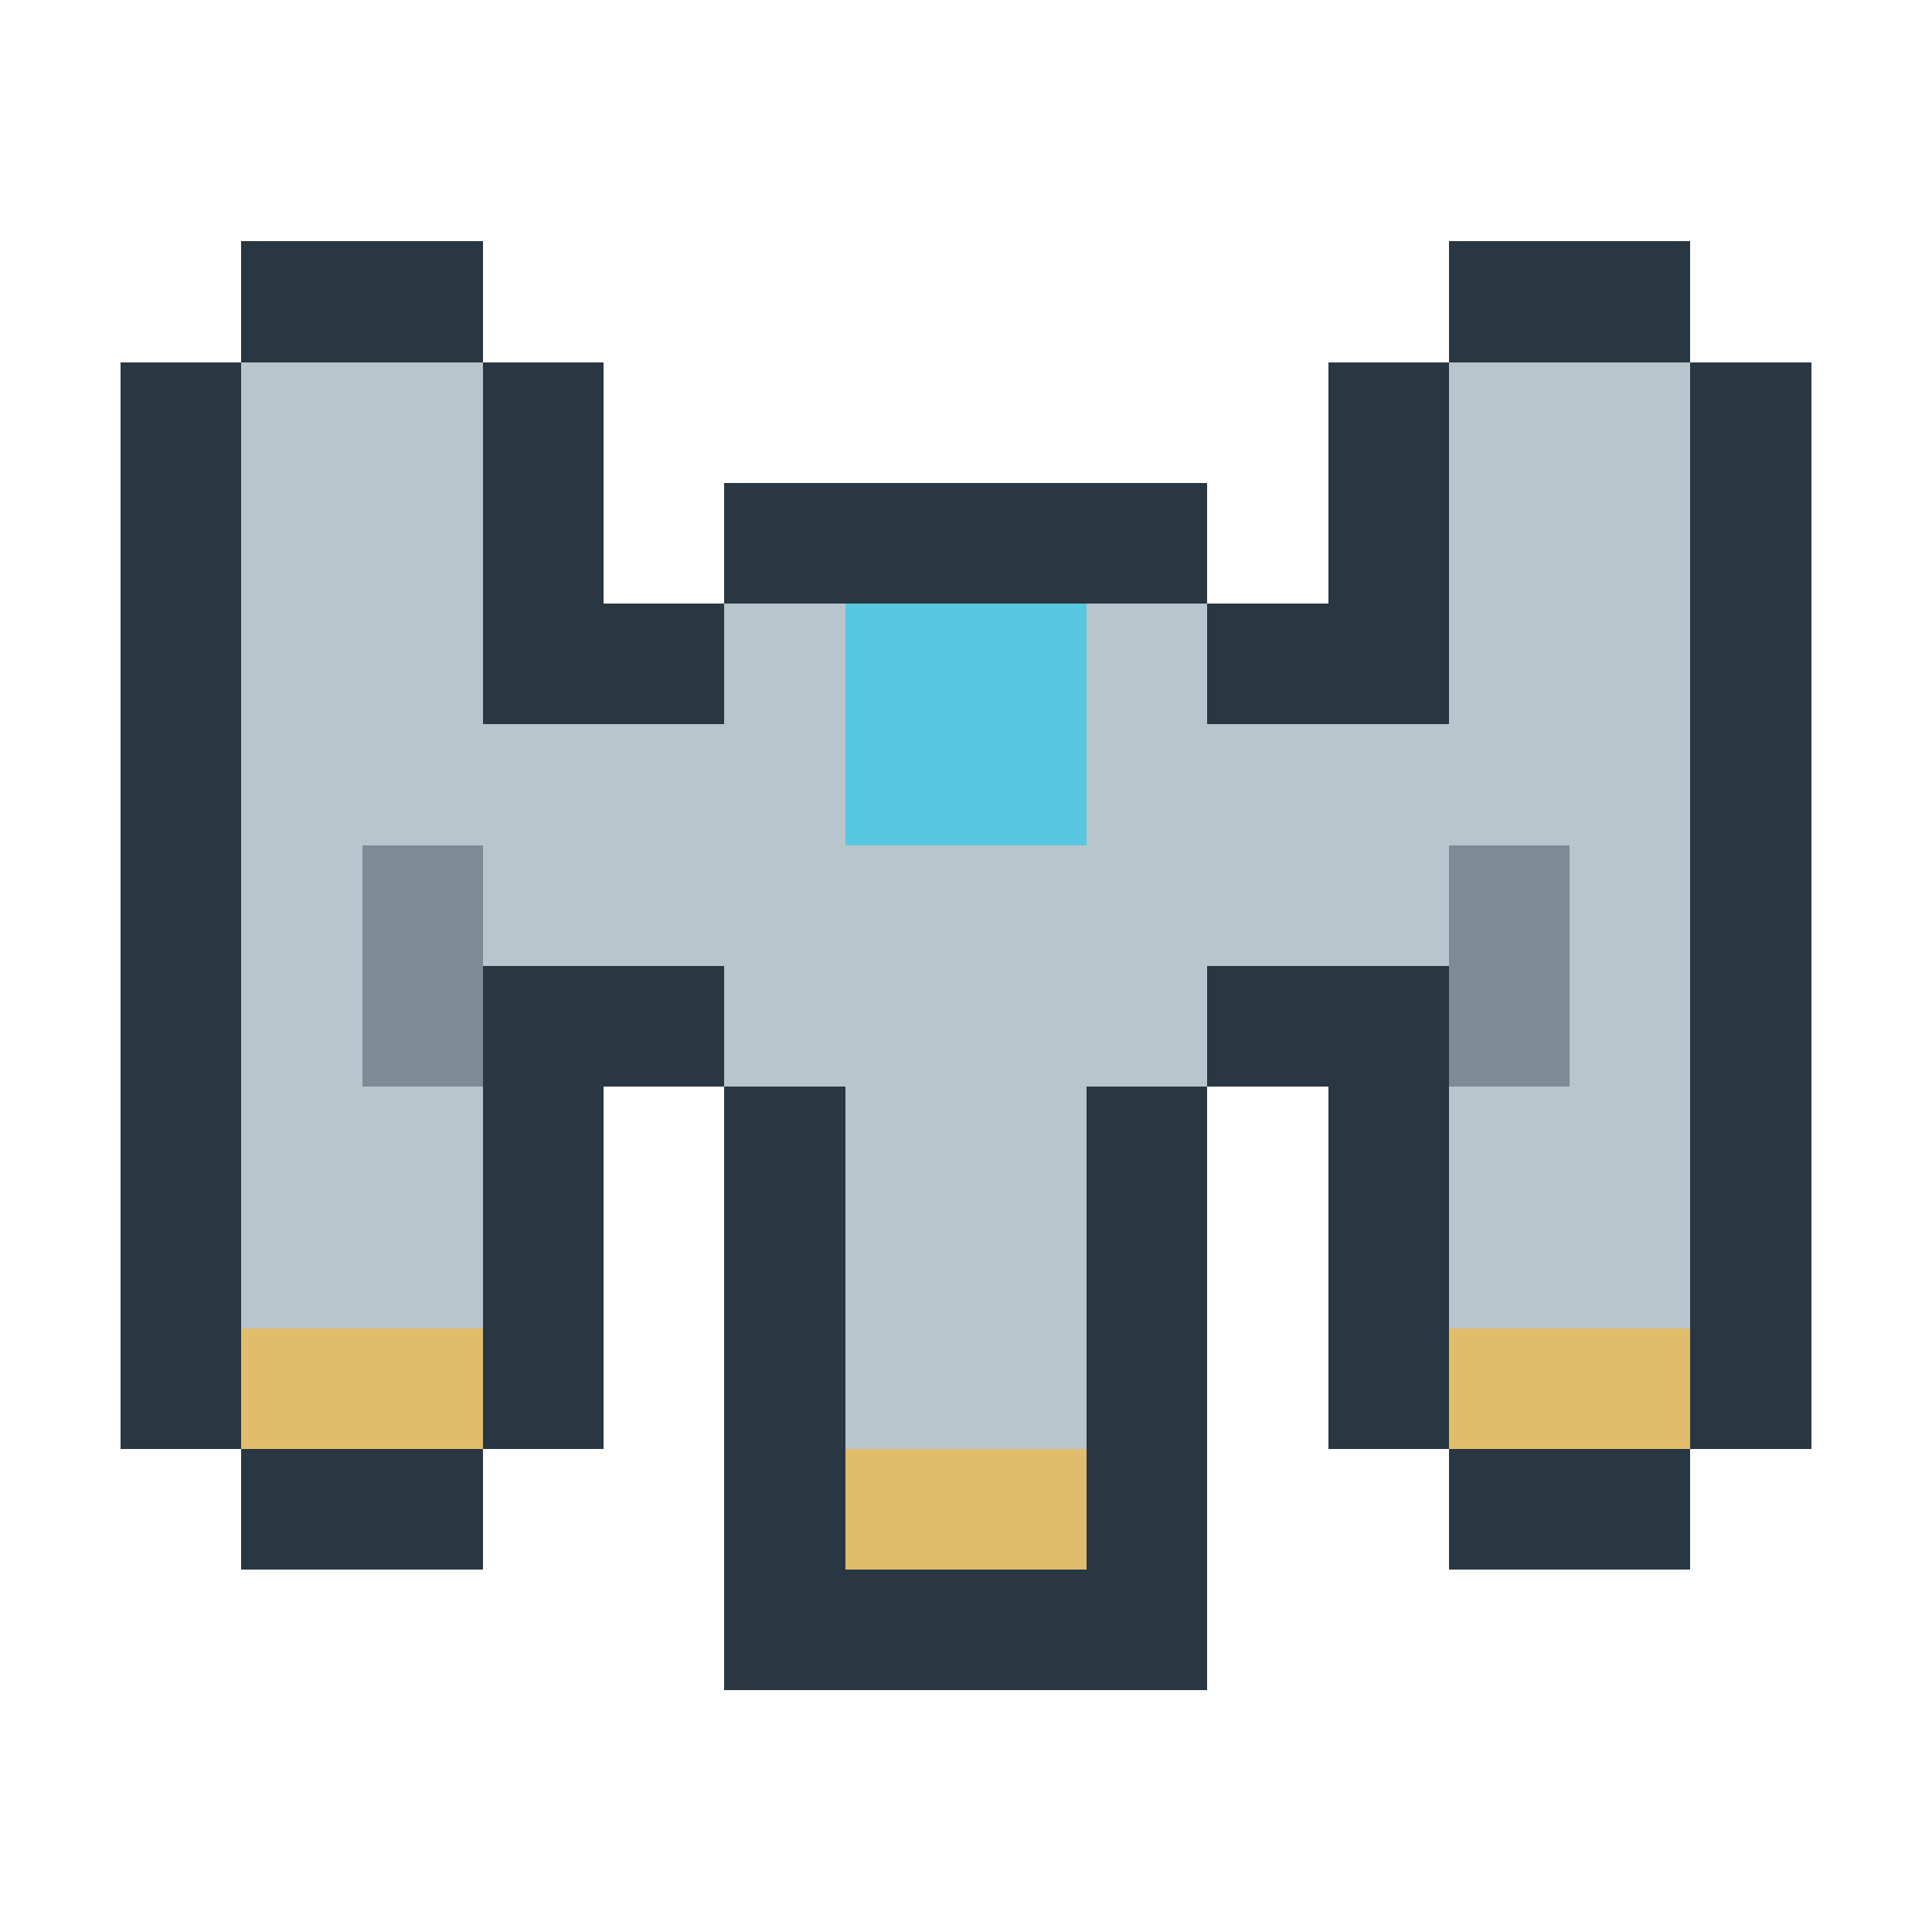
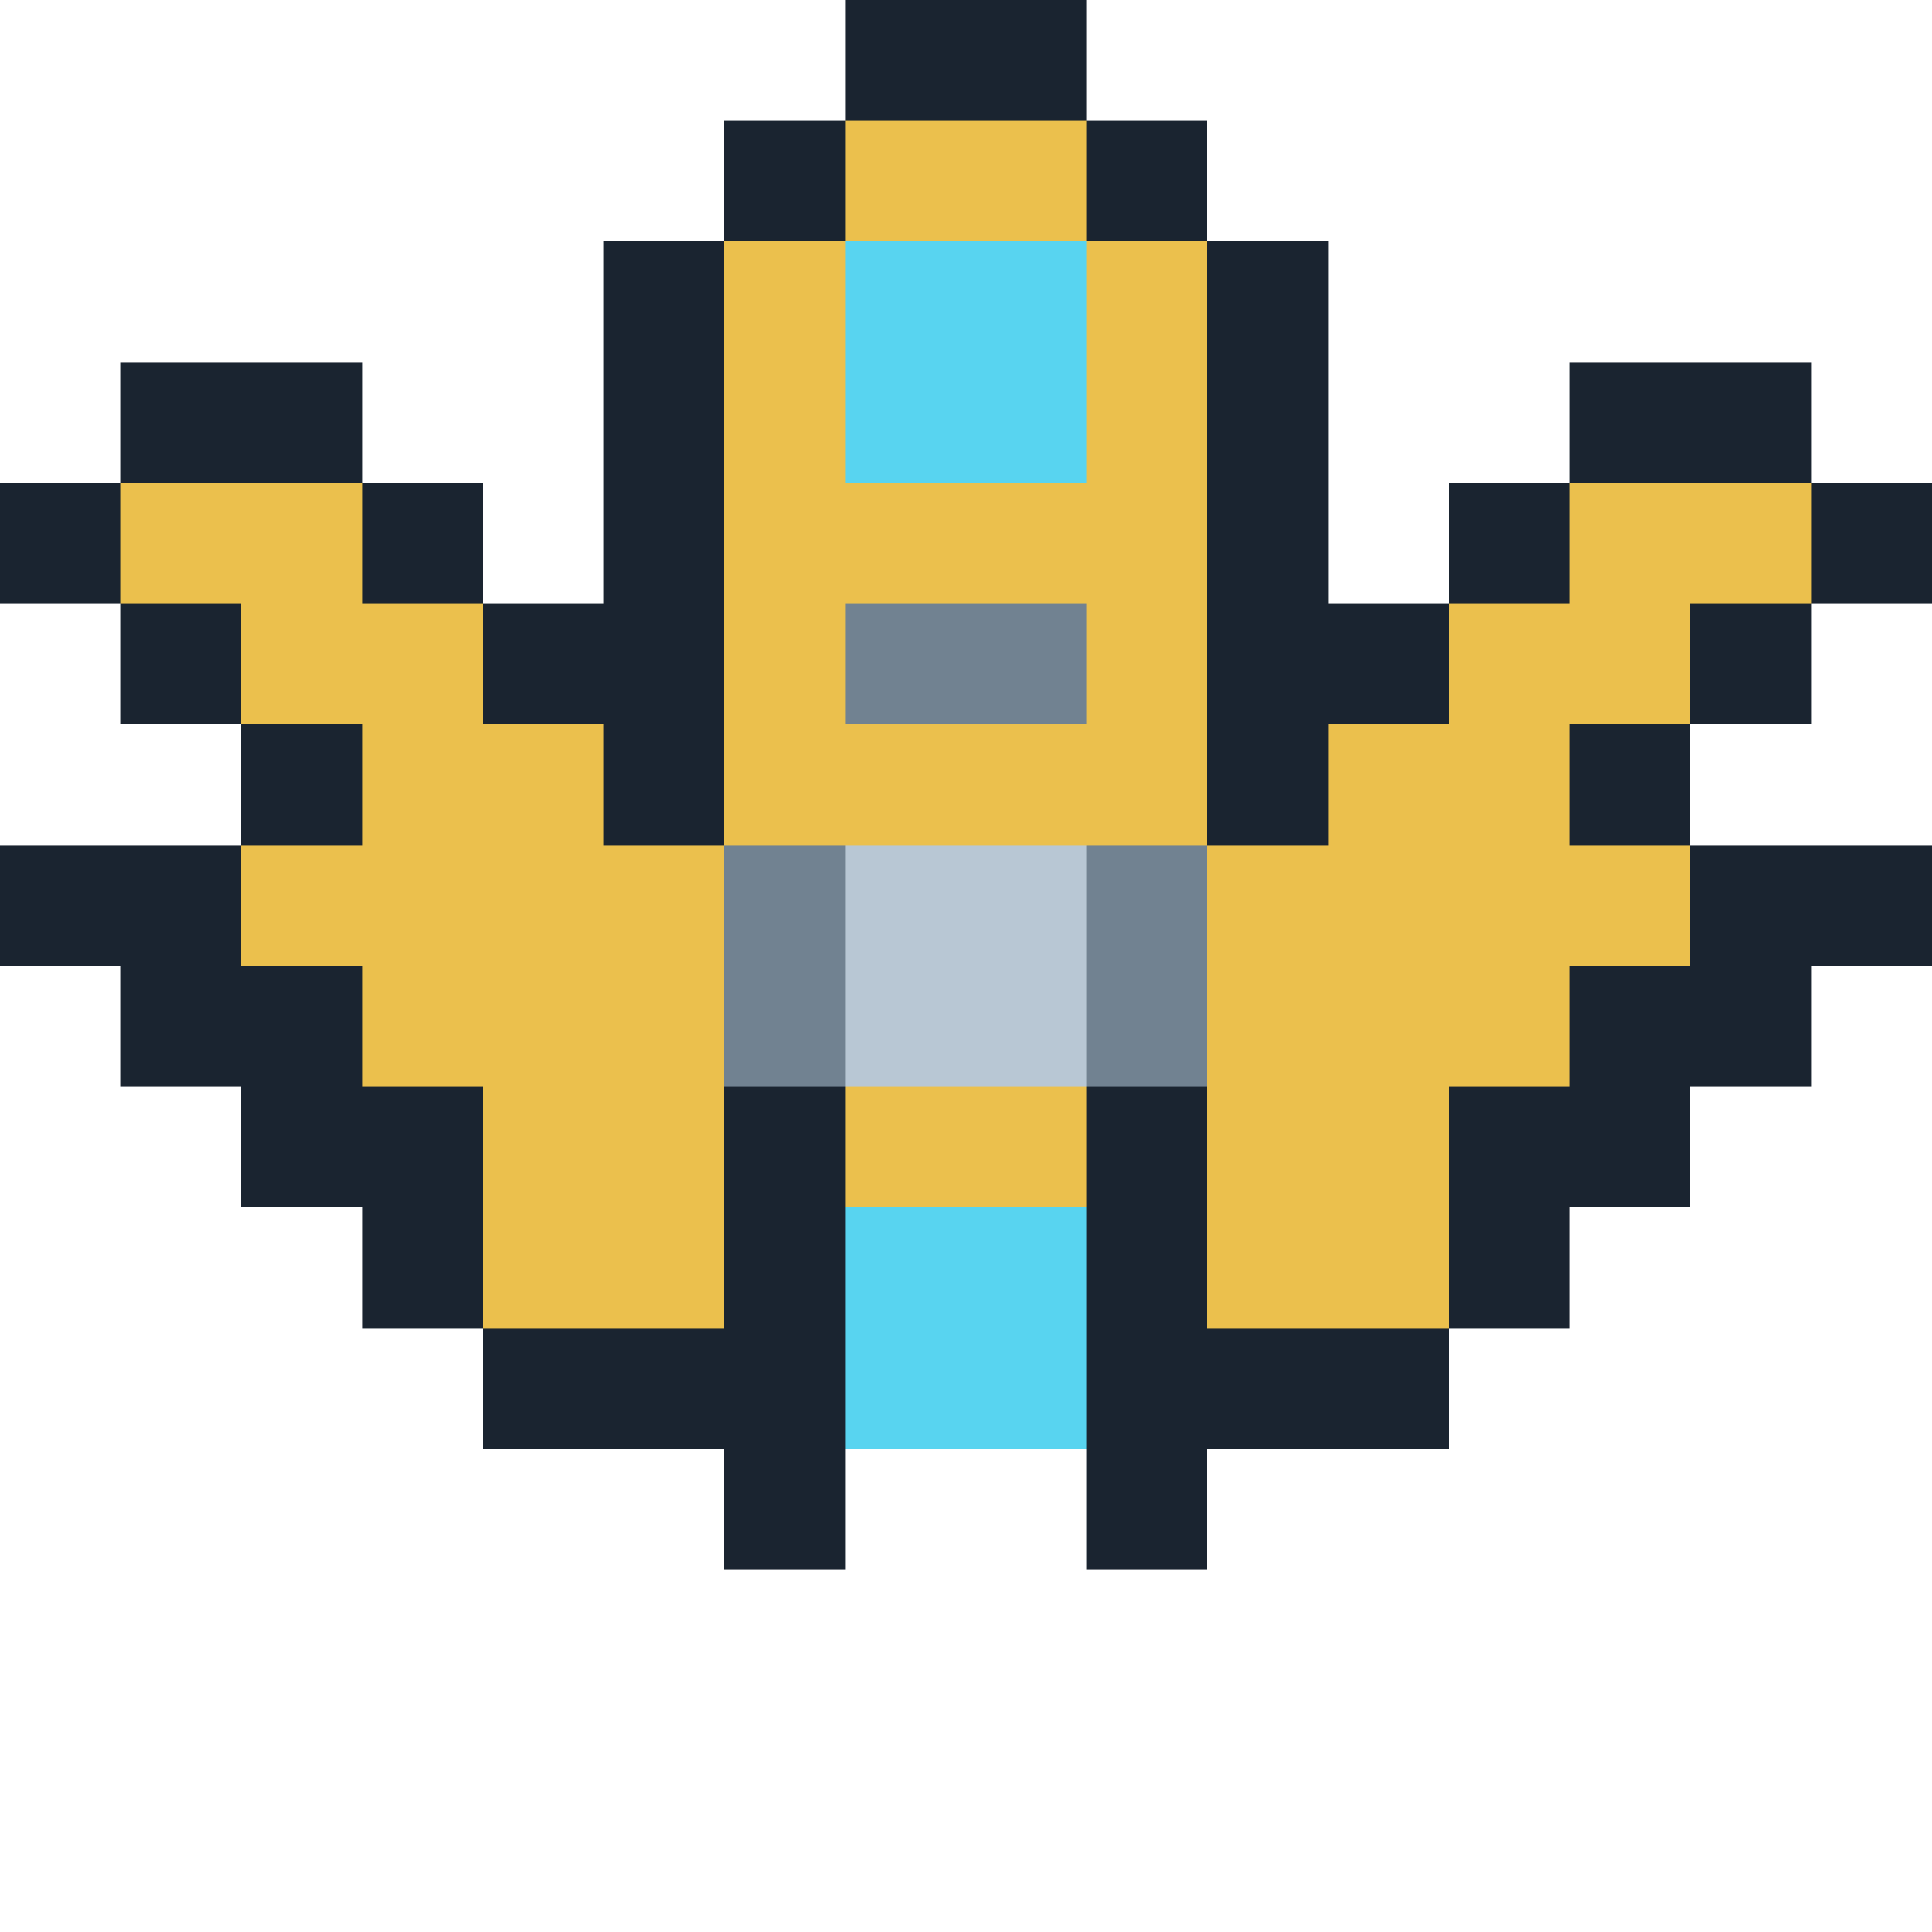
<svg xmlns="http://www.w3.org/2000/svg" viewBox="0 0 16 16" width="32" height="32" shape-rendering="crispEdges">
-   <rect x="2" y="2" width="2" height="1" fill="#293743" />
-   <rect x="12" y="2" width="2" height="1" fill="#293743" />
-   <rect x="1" y="3" width="1" height="1" fill="#293743" />
-   <rect x="2" y="3" width="2" height="1" fill="#b8c5cc" />
-   <rect x="4" y="3" width="1" height="1" fill="#293743" />
-   <rect x="11" y="3" width="1" height="1" fill="#293743" />
-   <rect x="12" y="3" width="2" height="1" fill="#b8c5cc" />
-   <rect x="14" y="3" width="1" height="1" fill="#293743" />
-   <rect x="1" y="4" width="1" height="1" fill="#293743" />
-   <rect x="2" y="4" width="2" height="1" fill="#b8c5cc" />
-   <rect x="4" y="4" width="1" height="1" fill="#293743" />
-   <rect x="6" y="4" width="4" height="1" fill="#293743" />
-   <rect x="11" y="4" width="1" height="1" fill="#293743" />
-   <rect x="12" y="4" width="2" height="1" fill="#b8c5cc" />
-   <rect x="14" y="4" width="1" height="1" fill="#293743" />
-   <rect x="1" y="5" width="1" height="1" fill="#293743" />
-   <rect x="2" y="5" width="2" height="1" fill="#b8c5cc" />
-   <rect x="4" y="5" width="2" height="1" fill="#293743" />
-   <rect x="6" y="5" width="1" height="1" fill="#b8c5cc" />
-   <rect x="7" y="5" width="2" height="1" fill="#58c7e0" />
-   <rect x="9" y="5" width="1" height="1" fill="#b8c5cc" />
-   <rect x="10" y="5" width="2" height="1" fill="#293743" />
-   <rect x="12" y="5" width="2" height="1" fill="#b8c5cc" />
-   <rect x="14" y="5" width="1" height="1" fill="#293743" />
-   <rect x="1" y="6" width="1" height="1" fill="#293743" />
-   <rect x="2" y="6" width="5" height="1" fill="#b8c5cc" />
-   <rect x="7" y="6" width="2" height="1" fill="#58c7e0" />
-   <rect x="9" y="6" width="5" height="1" fill="#b8c5cc" />
-   <rect x="14" y="6" width="1" height="1" fill="#293743" />
-   <rect x="1" y="7" width="1" height="1" fill="#293743" />
-   <rect x="2" y="7" width="1" height="1" fill="#b8c5cc" />
-   <rect x="3" y="7" width="1" height="1" fill="#7c8b96" />
-   <rect x="4" y="7" width="8" height="1" fill="#b8c5cc" />
-   <rect x="12" y="7" width="1" height="1" fill="#7c8b96" />
-   <rect x="13" y="7" width="1" height="1" fill="#b8c5cc" />
-   <rect x="14" y="7" width="1" height="1" fill="#293743" />
-   <rect x="1" y="8" width="1" height="1" fill="#293743" />
-   <rect x="2" y="8" width="1" height="1" fill="#b8c5cc" />
-   <rect x="3" y="8" width="1" height="1" fill="#7c8b96" />
-   <rect x="4" y="8" width="2" height="1" fill="#293743" />
-   <rect x="6" y="8" width="4" height="1" fill="#b8c5cc" />
-   <rect x="10" y="8" width="2" height="1" fill="#293743" />
-   <rect x="12" y="8" width="1" height="1" fill="#7c8b96" />
-   <rect x="13" y="8" width="1" height="1" fill="#b8c5cc" />
-   <rect x="14" y="8" width="1" height="1" fill="#293743" />
-   <rect x="1" y="9" width="1" height="1" fill="#293743" />
-   <rect x="2" y="9" width="2" height="1" fill="#b8c5cc" />
-   <rect x="4" y="9" width="1" height="1" fill="#293743" />
-   <rect x="6" y="9" width="1" height="1" fill="#293743" />
-   <rect x="7" y="9" width="2" height="1" fill="#b8c5cc" />
-   <rect x="9" y="9" width="1" height="1" fill="#293743" />
-   <rect x="11" y="9" width="1" height="1" fill="#293743" />
-   <rect x="12" y="9" width="2" height="1" fill="#b8c5cc" />
-   <rect x="14" y="9" width="1" height="1" fill="#293743" />
-   <rect x="1" y="10" width="1" height="1" fill="#293743" />
-   <rect x="2" y="10" width="2" height="1" fill="#b8c5cc" />
-   <rect x="4" y="10" width="1" height="1" fill="#293743" />
-   <rect x="6" y="10" width="1" height="1" fill="#293743" />
-   <rect x="7" y="10" width="2" height="1" fill="#b8c5cc" />
-   <rect x="9" y="10" width="1" height="1" fill="#293743" />
-   <rect x="11" y="10" width="1" height="1" fill="#293743" />
-   <rect x="12" y="10" width="2" height="1" fill="#b8c5cc" />
-   <rect x="14" y="10" width="1" height="1" fill="#293743" />
-   <rect x="1" y="11" width="1" height="1" fill="#293743" />
-   <rect x="2" y="11" width="2" height="1" fill="#e1bd6b" />
-   <rect x="4" y="11" width="1" height="1" fill="#293743" />
-   <rect x="6" y="11" width="1" height="1" fill="#293743" />
-   <rect x="7" y="11" width="2" height="1" fill="#b8c5cc" />
-   <rect x="9" y="11" width="1" height="1" fill="#293743" />
-   <rect x="11" y="11" width="1" height="1" fill="#293743" />
-   <rect x="12" y="11" width="2" height="1" fill="#e1bd6b" />
-   <rect x="14" y="11" width="1" height="1" fill="#293743" />
-   <rect x="2" y="12" width="2" height="1" fill="#293743" />
-   <rect x="6" y="12" width="1" height="1" fill="#293743" />
-   <rect x="7" y="12" width="2" height="1" fill="#e1bd6b" />
-   <rect x="9" y="12" width="1" height="1" fill="#293743" />
-   <rect x="12" y="12" width="2" height="1" fill="#293743" />
-   <rect x="6" y="13" width="4" height="1" fill="#293743" />
+   <rect x="7" y="0" width="2" height="1" fill="#1a2430" />
+   <rect x="6" y="1" width="1" height="1" fill="#1a2430" />
+   <rect x="7" y="1" width="2" height="1" fill="#ebc04d" />
+   <rect x="9" y="1" width="1" height="1" fill="#1a2430" />
+   <rect x="5" y="2" width="1" height="1" fill="#1a2430" />
+   <rect x="6" y="2" width="1" height="1" fill="#ebc04d" />
+   <rect x="7" y="2" width="2" height="1" fill="#58d4f0" />
+   <rect x="9" y="2" width="1" height="1" fill="#ebc04d" />
+   <rect x="10" y="2" width="1" height="1" fill="#1a2430" />
+   <rect x="1" y="3" width="2" height="1" fill="#1a2430" />
+   <rect x="5" y="3" width="1" height="1" fill="#1a2430" />
+   <rect x="6" y="3" width="1" height="1" fill="#ebc04d" />
+   <rect x="7" y="3" width="2" height="1" fill="#58d4f0" />
+   <rect x="9" y="3" width="1" height="1" fill="#ebc04d" />
+   <rect x="10" y="3" width="1" height="1" fill="#1a2430" />
+   <rect x="13" y="3" width="2" height="1" fill="#1a2430" />
+   <rect x="0" y="4" width="1" height="1" fill="#1a2430" />
+   <rect x="1" y="4" width="2" height="1" fill="#ebc04d" />
+   <rect x="3" y="4" width="1" height="1" fill="#1a2430" />
+   <rect x="5" y="4" width="1" height="1" fill="#1a2430" />
+   <rect x="6" y="4" width="4" height="1" fill="#ebc04d" />
+   <rect x="10" y="4" width="1" height="1" fill="#1a2430" />
+   <rect x="12" y="4" width="1" height="1" fill="#1a2430" />
+   <rect x="13" y="4" width="2" height="1" fill="#ebc04d" />
+   <rect x="15" y="4" width="1" height="1" fill="#1a2430" />
+   <rect x="1" y="5" width="1" height="1" fill="#1a2430" />
+   <rect x="2" y="5" width="2" height="1" fill="#ebc04d" />
+   <rect x="4" y="5" width="2" height="1" fill="#1a2430" />
+   <rect x="6" y="5" width="1" height="1" fill="#ebc04d" />
+   <rect x="7" y="5" width="2" height="1" fill="#718291" />
+   <rect x="9" y="5" width="1" height="1" fill="#ebc04d" />
+   <rect x="10" y="5" width="2" height="1" fill="#1a2430" />
+   <rect x="12" y="5" width="2" height="1" fill="#ebc04d" />
+   <rect x="14" y="5" width="1" height="1" fill="#1a2430" />
+   <rect x="2" y="6" width="1" height="1" fill="#1a2430" />
+   <rect x="3" y="6" width="2" height="1" fill="#ebc04d" />
+   <rect x="5" y="6" width="1" height="1" fill="#1a2430" />
+   <rect x="6" y="6" width="4" height="1" fill="#ebc04d" />
+   <rect x="10" y="6" width="1" height="1" fill="#1a2430" />
+   <rect x="11" y="6" width="2" height="1" fill="#ebc04d" />
+   <rect x="13" y="6" width="1" height="1" fill="#1a2430" />
+   <rect x="0" y="7" width="2" height="1" fill="#1a2430" />
+   <rect x="2" y="7" width="4" height="1" fill="#ebc04d" />
+   <rect x="6" y="7" width="1" height="1" fill="#718291" />
+   <rect x="7" y="7" width="2" height="1" fill="#b8c7d4" />
+   <rect x="9" y="7" width="1" height="1" fill="#718291" />
+   <rect x="10" y="7" width="4" height="1" fill="#ebc04d" />
+   <rect x="14" y="7" width="2" height="1" fill="#1a2430" />
+   <rect x="1" y="8" width="2" height="1" fill="#1a2430" />
+   <rect x="3" y="8" width="3" height="1" fill="#ebc04d" />
+   <rect x="6" y="8" width="1" height="1" fill="#718291" />
+   <rect x="7" y="8" width="2" height="1" fill="#b8c7d4" />
+   <rect x="9" y="8" width="1" height="1" fill="#718291" />
+   <rect x="10" y="8" width="3" height="1" fill="#ebc04d" />
+   <rect x="13" y="8" width="2" height="1" fill="#1a2430" />
+   <rect x="2" y="9" width="2" height="1" fill="#1a2430" />
+   <rect x="4" y="9" width="2" height="1" fill="#ebc04d" />
+   <rect x="6" y="9" width="1" height="1" fill="#1a2430" />
+   <rect x="7" y="9" width="2" height="1" fill="#ebc04d" />
+   <rect x="9" y="9" width="1" height="1" fill="#1a2430" />
+   <rect x="10" y="9" width="2" height="1" fill="#ebc04d" />
+   <rect x="12" y="9" width="2" height="1" fill="#1a2430" />
+   <rect x="3" y="10" width="1" height="1" fill="#1a2430" />
+   <rect x="4" y="10" width="2" height="1" fill="#ebc04d" />
+   <rect x="6" y="10" width="1" height="1" fill="#1a2430" />
+   <rect x="7" y="10" width="2" height="1" fill="#58d4f0" />
+   <rect x="9" y="10" width="1" height="1" fill="#1a2430" />
+   <rect x="10" y="10" width="2" height="1" fill="#ebc04d" />
+   <rect x="12" y="10" width="1" height="1" fill="#1a2430" />
+   <rect x="4" y="11" width="3" height="1" fill="#1a2430" />
+   <rect x="7" y="11" width="2" height="1" fill="#58d4f0" />
+   <rect x="9" y="11" width="3" height="1" fill="#1a2430" />
+   <rect x="6" y="12" width="1" height="1" fill="#1a2430" />
+   <rect x="9" y="12" width="1" height="1" fill="#1a2430" />
</svg>
